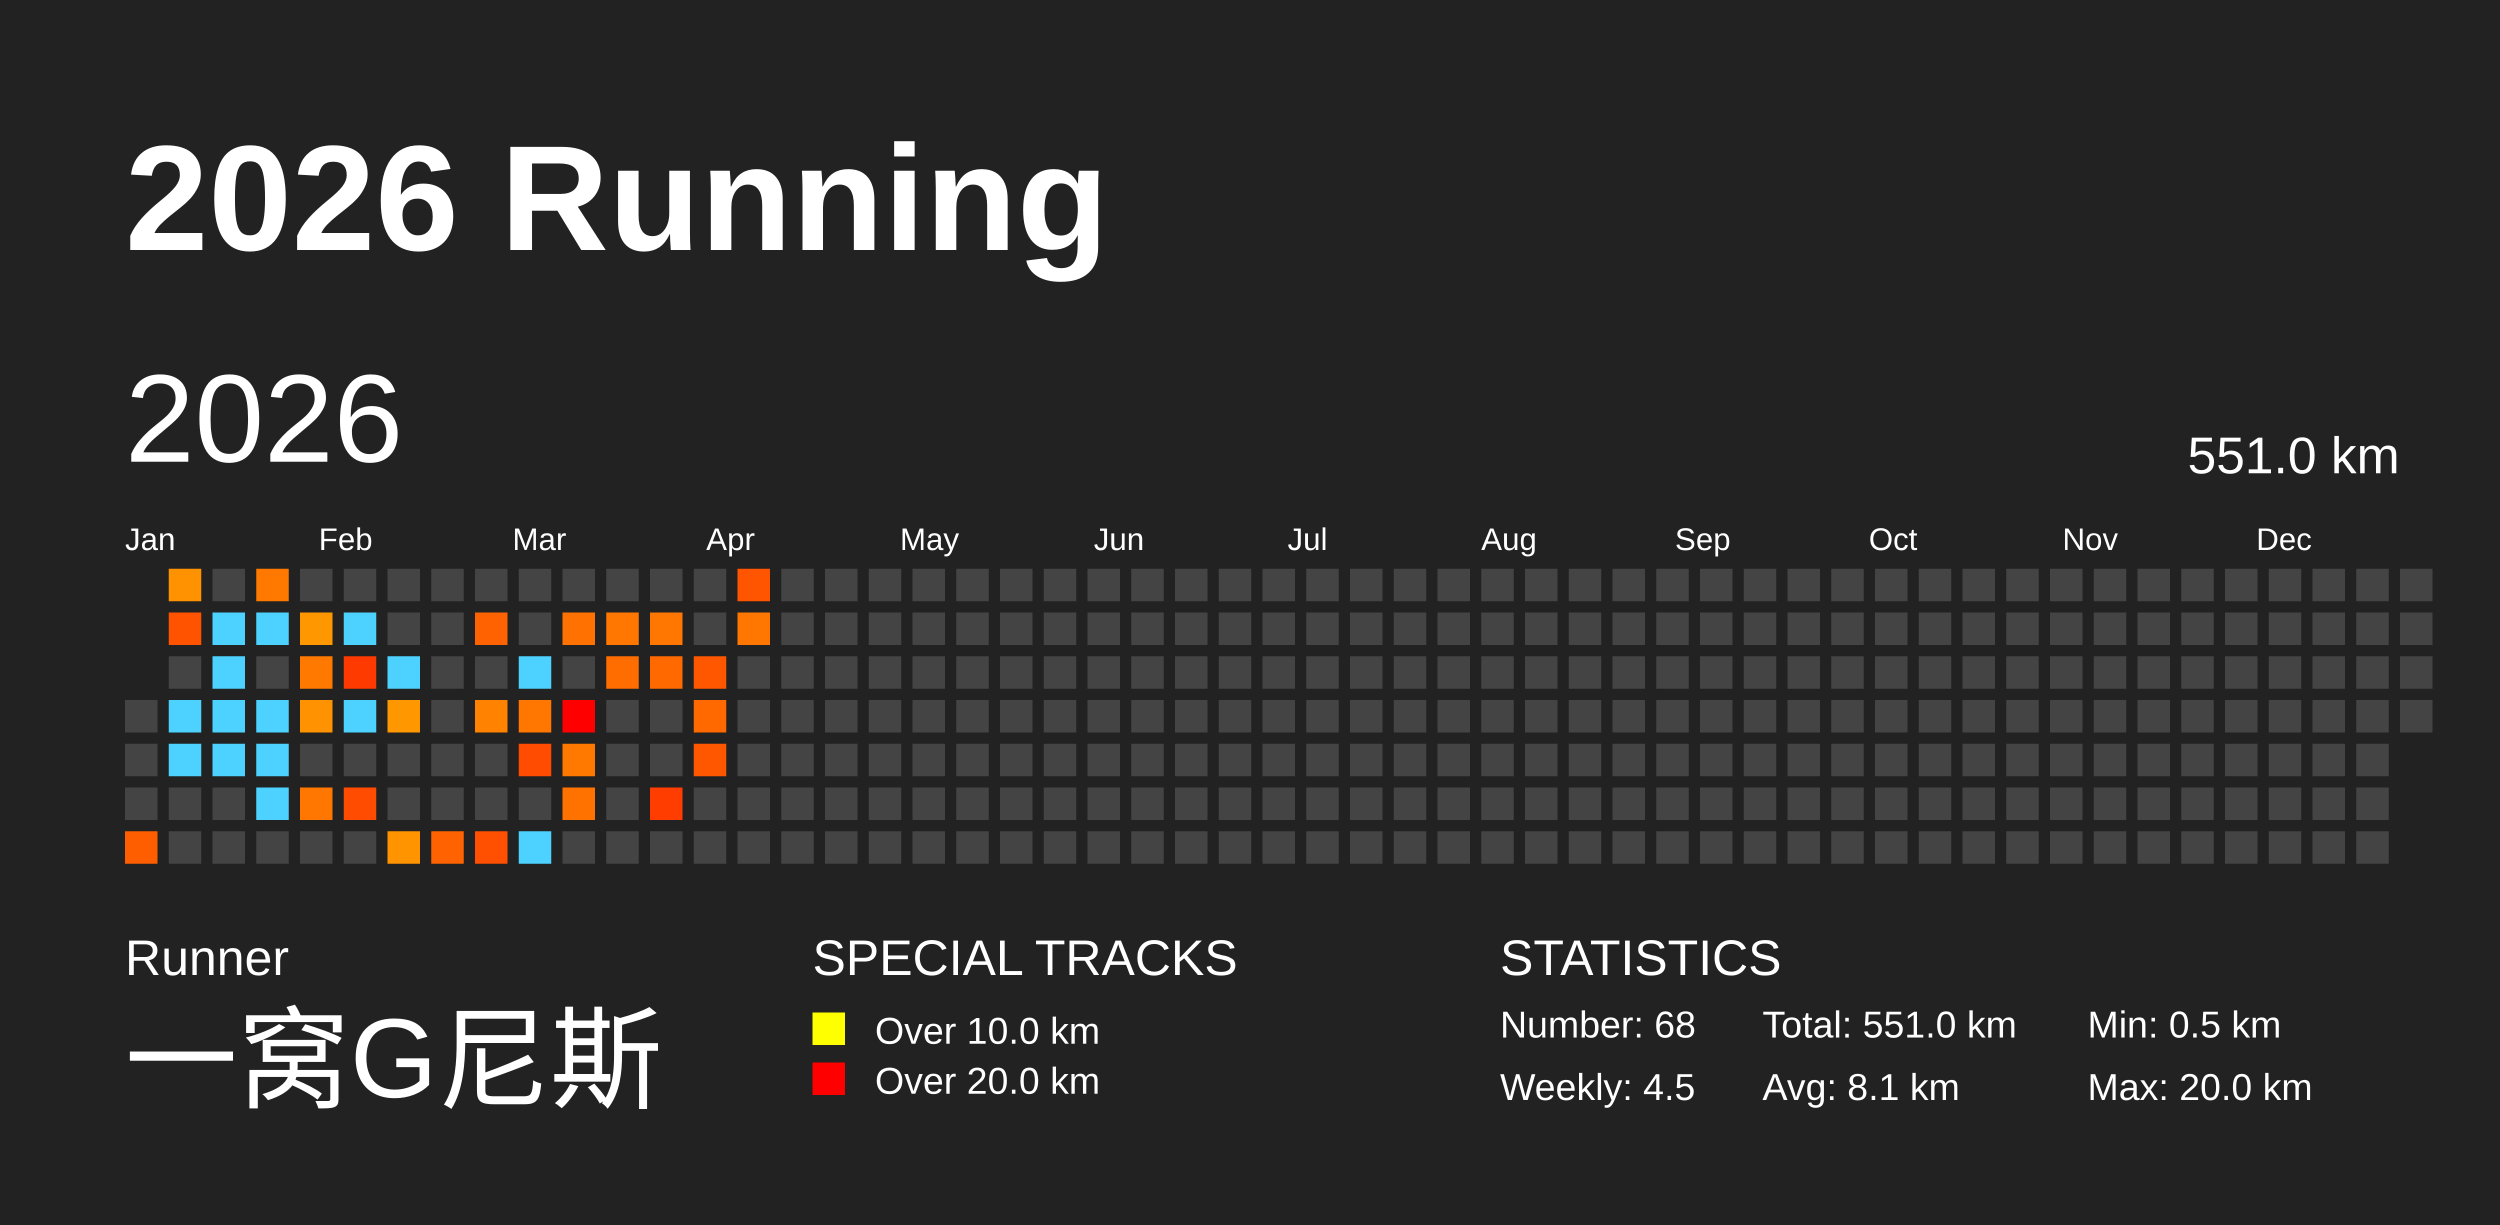
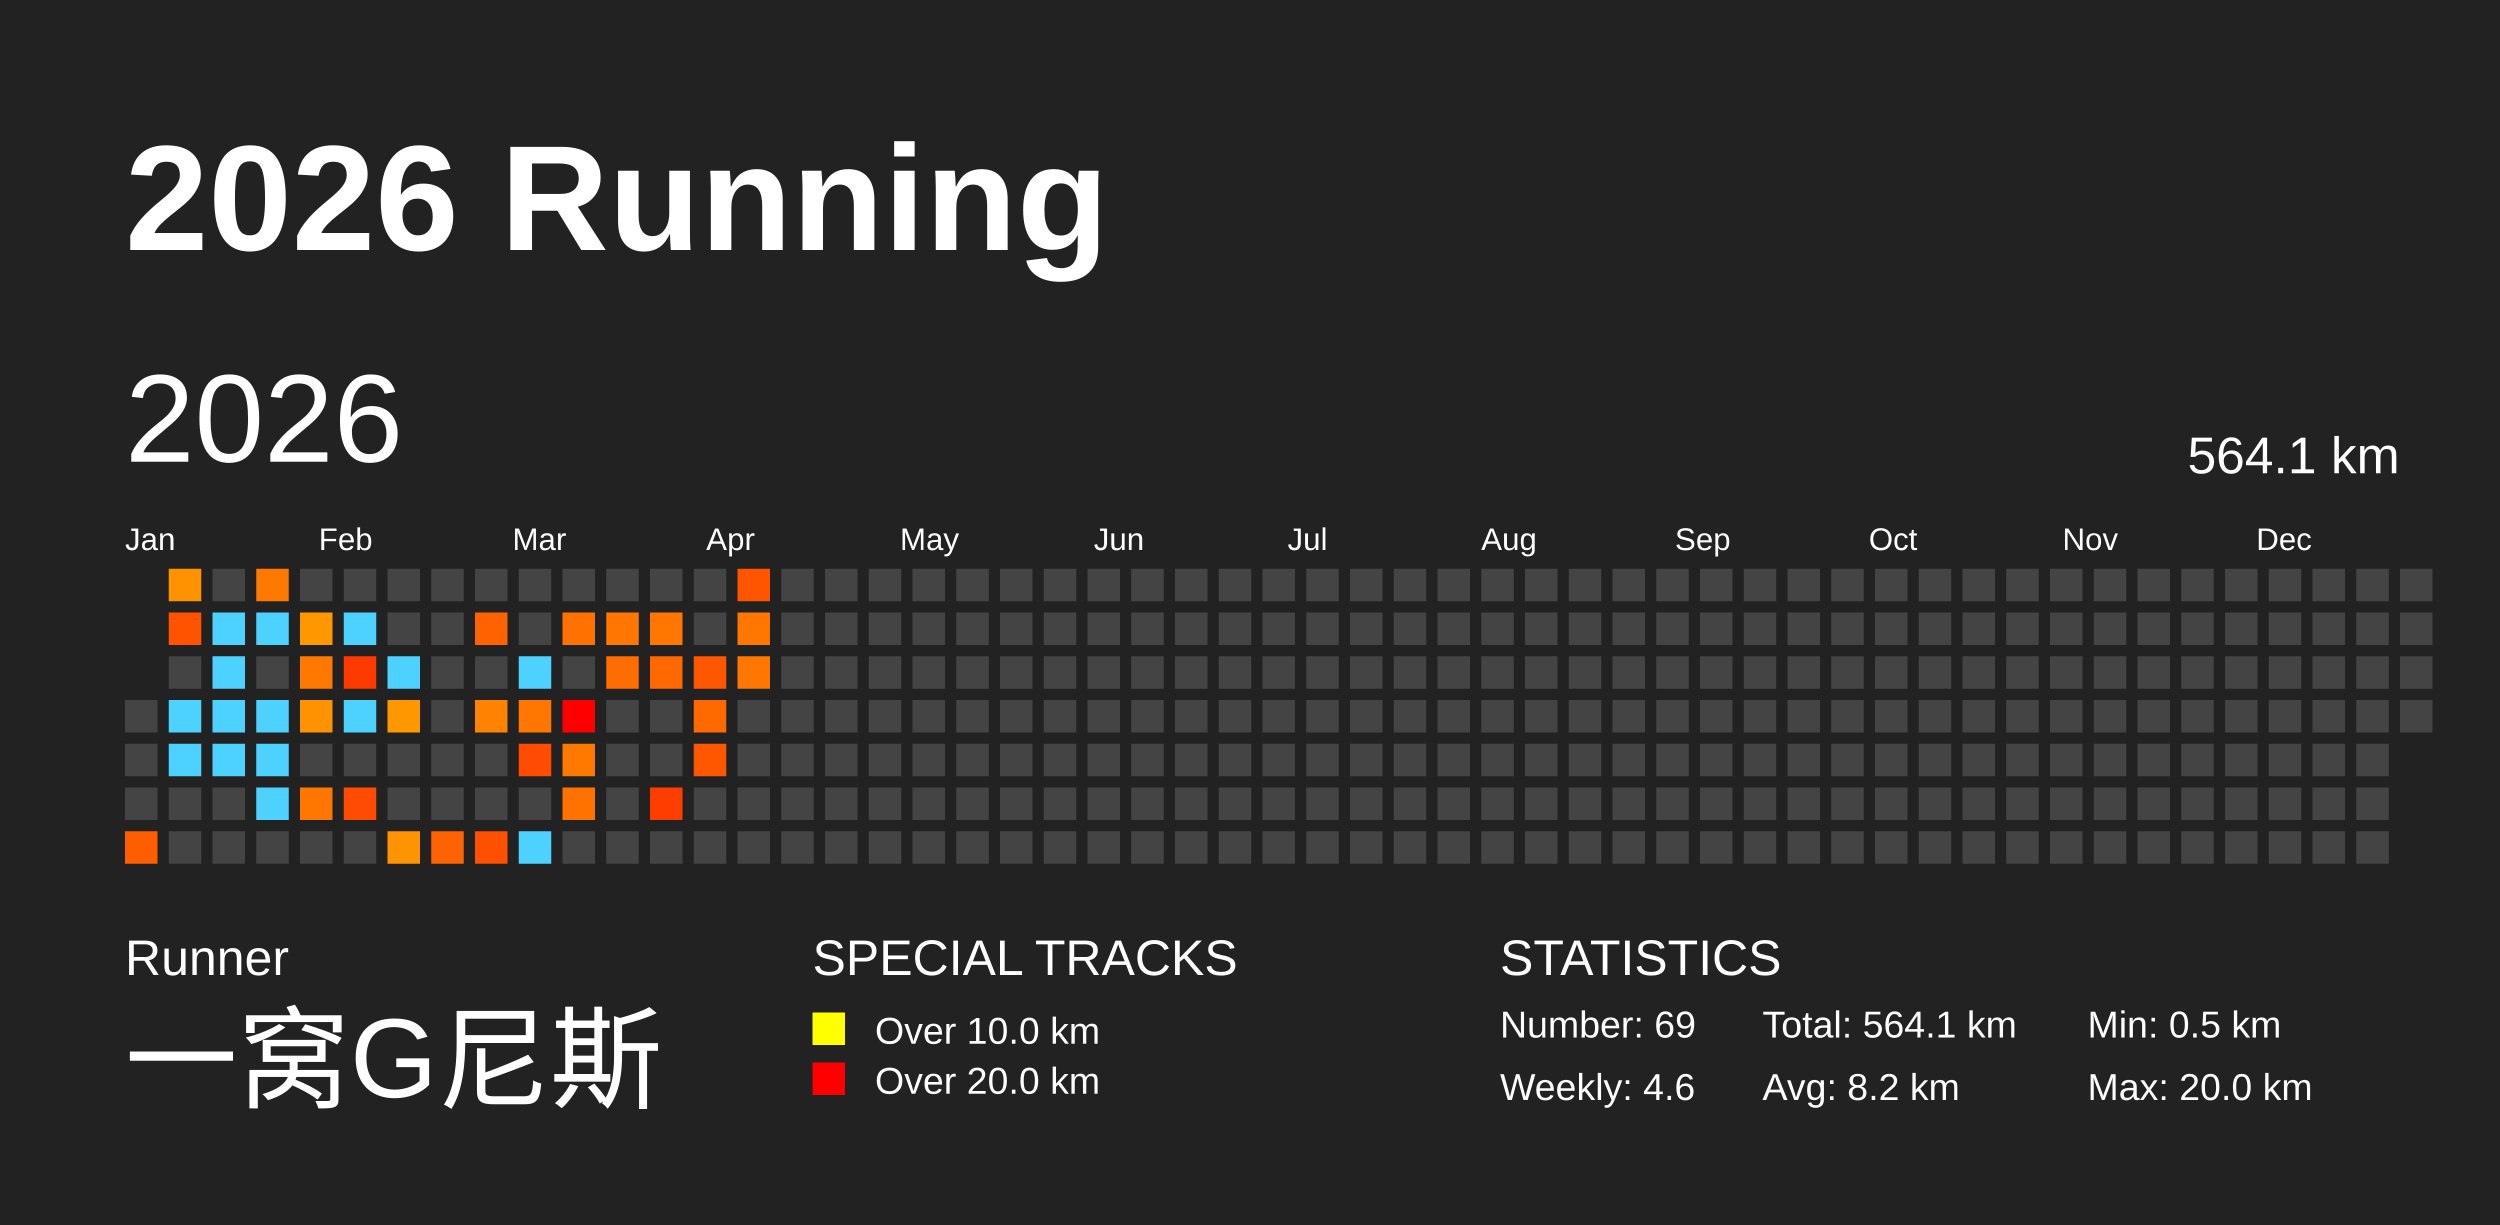
<svg xmlns="http://www.w3.org/2000/svg" baseProfile="full" height="98mm" version="1.1" viewBox="0,0,200,98" width="200mm">
  <defs />
  <rect fill="#222222" height="98" width="200" x="0" y="0" />
  <text fill="#FFFFFF" style="font-size:12px; font-family:Arial; font-weight:bold;" x="10" y="20">2026 Running</text>
  <text fill="#FFFFFF" style="font-size:4px; font-family:Arial" x="10" y="78">Runner</text>
  <text fill="#FFFFFF" style="font-size:9px; font-family:Arial" x="10" y="88">一窝G尼斯</text>
  <text fill="#FFFFFF" style="font-size:4px; font-family:Arial" x="65" y="78">SPECIAL TRACKS</text>
  <rect fill="yellow" height="2.6" width="2.6" x="65" y="81" />
  <text fill="#FFFFFF" style="font-size:3px; font-family:Arial" x="70" y="83.5">Over 10.0 km</text>
  <rect fill="red" height="2.6" width="2.6" x="65" y="85" />
  <text fill="#FFFFFF" style="font-size:3px; font-family:Arial" x="70" y="87.5">Over 20.0 km</text>
  <text fill="#FFFFFF" style="font-size:4px; font-family:Arial" x="120" y="78">STATISTICS</text>
-   <text fill="#FFFFFF" style="font-size:3px; font-family:Arial" x="120" y="83">Number: 68</text>
-   <text fill="#FFFFFF" style="font-size:3px; font-family:Arial" x="120" y="88">Weekly: 4.5</text>
-   <text fill="#FFFFFF" style="font-size:3px; font-family:Arial" x="141" y="83">Total: 551.0 km</text>
-   <text fill="#FFFFFF" style="font-size:3px; font-family:Arial" x="141" y="88">Avg: 8.1 km</text>
+   <text fill="#FFFFFF" style="font-size:3px; font-family:Arial" x="120" y="83">Number: 69</text>
+   <text fill="#FFFFFF" style="font-size:3px; font-family:Arial" x="120" y="88">Weekly: 4.6</text>
+   <text fill="#FFFFFF" style="font-size:3px; font-family:Arial" x="141" y="83">Total: 564.1 km</text>
+   <text fill="#FFFFFF" style="font-size:3px; font-family:Arial" x="141" y="88">Avg: 8.2 km</text>
  <text fill="#FFFFFF" style="font-size:3px; font-family:Arial" x="167" y="83">Min: 0.5 km</text>
  <text fill="#FFFFFF" style="font-size:3px; font-family:Arial" x="167" y="88">Max: 20.0 km</text>
  <text dominant-baseline="hanging" fill="#FFFFFF" style="font-size:10.0px; font-family:Arial;" x="10" y="30">2026</text>
-   <text dominant-baseline="hanging" fill="#FFFFFF" style="font-size:4.125px; font-family:Arial;" x="175" y="35">551.0 km</text>
+   <text dominant-baseline="hanging" fill="#FFFFFF" style="font-size:4.125px; font-family:Arial;" x="175" y="35">564.1 km</text>
  <text fill="#FFFFFF" style="font-size:2.5px; font-family:Arial" x="10.0" y="44">Jan</text>
  <text fill="#FFFFFF" style="font-size:2.5px; font-family:Arial" x="25.5" y="44">Feb</text>
  <text fill="#FFFFFF" style="font-size:2.5px; font-family:Arial" x="41.0" y="44">Mar</text>
  <text fill="#FFFFFF" style="font-size:2.5px; font-family:Arial" x="56.5" y="44">Apr</text>
  <text fill="#FFFFFF" style="font-size:2.5px; font-family:Arial" x="72.0" y="44">May</text>
  <text fill="#FFFFFF" style="font-size:2.5px; font-family:Arial" x="87.5" y="44">Jun</text>
  <text fill="#FFFFFF" style="font-size:2.5px; font-family:Arial" x="103.0" y="44">Jul</text>
  <text fill="#FFFFFF" style="font-size:2.5px; font-family:Arial" x="118.5" y="44">Aug</text>
  <text fill="#FFFFFF" style="font-size:2.5px; font-family:Arial" x="134.0" y="44">Sep</text>
  <text fill="#FFFFFF" style="font-size:2.5px; font-family:Arial" x="149.5" y="44">Oct</text>
  <text fill="#FFFFFF" style="font-size:2.5px; font-family:Arial" x="165.0" y="44">Nov</text>
  <text fill="#FFFFFF" style="font-size:2.5px; font-family:Arial" x="180.5" y="44">Dec</text>
  <rect fill="#444444" height="2.6" width="2.6" x="10.0" y="56.0" />
  <rect fill="#444444" height="2.6" width="2.6" x="10.0" y="59.5" />
  <rect fill="#444444" height="2.6" width="2.6" x="10.0" y="63.0" />
  <rect fill="#ff5e00" height="2.6" width="2.6" x="10.0" y="66.5" />
  <rect fill="#ff9200" height="2.6" width="2.6" x="13.5" y="45.5" />
  <rect fill="#ff5300" height="2.6" width="2.6" x="13.5" y="49.0" />
  <rect fill="#444444" height="2.6" width="2.6" x="13.5" y="52.5" />
  <rect fill="#4dd2ff" height="2.6" width="2.6" x="13.5" y="56.0" />
  <rect fill="#4dd2ff" height="2.6" width="2.6" x="13.5" y="59.5" />
  <rect fill="#444444" height="2.6" width="2.6" x="13.5" y="63.0" />
  <rect fill="#444444" height="2.6" width="2.6" x="13.5" y="66.5" />
  <rect fill="#444444" height="2.6" width="2.6" x="17.0" y="45.5" />
  <rect fill="#4dd2ff" height="2.6" width="2.6" x="17.0" y="49.0" />
  <rect fill="#4dd2ff" height="2.6" width="2.6" x="17.0" y="52.5" />
  <rect fill="#4dd2ff" height="2.6" width="2.6" x="17.0" y="56.0" />
  <rect fill="#4dd2ff" height="2.6" width="2.6" x="17.0" y="59.5" />
  <rect fill="#444444" height="2.6" width="2.6" x="17.0" y="63.0" />
  <rect fill="#444444" height="2.6" width="2.6" x="17.0" y="66.5" />
  <rect fill="#ff7800" height="2.6" width="2.6" x="20.5" y="45.5" />
  <rect fill="#4dd2ff" height="2.6" width="2.6" x="20.5" y="49.0" />
  <rect fill="#444444" height="2.6" width="2.6" x="20.5" y="52.5" />
  <rect fill="#4dd2ff" height="2.6" width="2.6" x="20.5" y="56.0" />
  <rect fill="#4dd2ff" height="2.6" width="2.6" x="20.5" y="59.5" />
  <rect fill="#4dd2ff" height="2.6" width="2.6" x="20.5" y="63.0" />
  <rect fill="#444444" height="2.6" width="2.6" x="20.5" y="66.5" />
  <rect fill="#444444" height="2.6" width="2.6" x="24.0" y="45.5" />
  <rect fill="#ff9700" height="2.6" width="2.6" x="24.0" y="49.0" />
  <rect fill="#ff7900" height="2.6" width="2.6" x="24.0" y="52.5" />
  <rect fill="#ff9200" height="2.6" width="2.6" x="24.0" y="56.0" />
  <rect fill="#444444" height="2.6" width="2.6" x="24.0" y="59.5" />
  <rect fill="#ff7700" height="2.6" width="2.6" x="24.0" y="63.0" />
  <rect fill="#444444" height="2.6" width="2.6" x="24.0" y="66.5" />
  <rect fill="#444444" height="2.6" width="2.6" x="27.5" y="45.5" />
  <rect fill="#4dd2ff" height="2.6" width="2.6" x="27.5" y="49.0" />
  <rect fill="#ff3a00" height="2.6" width="2.6" x="27.5" y="52.5" />
  <rect fill="#4dd2ff" height="2.6" width="2.6" x="27.5" y="56.0" />
  <rect fill="#444444" height="2.6" width="2.6" x="27.5" y="59.5" />
  <rect fill="#ff4c00" height="2.6" width="2.6" x="27.5" y="63.0" />
  <rect fill="#444444" height="2.6" width="2.6" x="27.5" y="66.5" />
  <rect fill="#444444" height="2.6" width="2.6" x="31.0" y="45.5" />
  <rect fill="#444444" height="2.6" width="2.6" x="31.0" y="49.0" />
  <rect fill="#4dd2ff" height="2.6" width="2.6" x="31.0" y="52.5" />
  <rect fill="#ff9800" height="2.6" width="2.6" x="31.0" y="56.0" />
  <rect fill="#444444" height="2.6" width="2.6" x="31.0" y="59.5" />
  <rect fill="#444444" height="2.6" width="2.6" x="31.0" y="63.0" />
  <rect fill="#ff9400" height="2.6" width="2.6" x="31.0" y="66.5" />
  <rect fill="#444444" height="2.6" width="2.6" x="34.5" y="45.5" />
  <rect fill="#444444" height="2.6" width="2.6" x="34.5" y="49.0" />
  <rect fill="#444444" height="2.6" width="2.6" x="34.5" y="52.5" />
  <rect fill="#444444" height="2.6" width="2.6" x="34.5" y="56.0" />
  <rect fill="#444444" height="2.6" width="2.6" x="34.5" y="59.5" />
  <rect fill="#444444" height="2.6" width="2.6" x="34.5" y="63.0" />
  <rect fill="#ff6200" height="2.6" width="2.6" x="34.5" y="66.5" />
  <rect fill="#444444" height="2.6" width="2.6" x="38.0" y="45.5" />
  <rect fill="#ff6200" height="2.6" width="2.6" x="38.0" y="49.0" />
  <rect fill="#444444" height="2.6" width="2.6" x="38.0" y="52.5" />
  <rect fill="#ff8200" height="2.6" width="2.6" x="38.0" y="56.0" />
  <rect fill="#444444" height="2.6" width="2.6" x="38.0" y="59.5" />
  <rect fill="#444444" height="2.6" width="2.6" x="38.0" y="63.0" />
  <rect fill="#ff4f00" height="2.6" width="2.6" x="38.0" y="66.5" />
  <rect fill="#444444" height="2.6" width="2.6" x="41.5" y="45.5" />
  <rect fill="#444444" height="2.6" width="2.6" x="41.5" y="49.0" />
  <rect fill="#4dd2ff" height="2.6" width="2.6" x="41.5" y="52.5" />
  <rect fill="#ff7700" height="2.6" width="2.6" x="41.5" y="56.0" />
  <rect fill="#ff4c00" height="2.6" width="2.6" x="41.5" y="59.5" />
  <rect fill="#444444" height="2.6" width="2.6" x="41.5" y="63.0" />
  <rect fill="#4dd2ff" height="2.6" width="2.6" x="41.5" y="66.5" />
  <rect fill="#444444" height="2.6" width="2.6" x="45.0" y="45.5" />
  <rect fill="#ff7100" height="2.6" width="2.6" x="45.0" y="49.0" />
  <rect fill="#444444" height="2.6" width="2.6" x="45.0" y="52.5" />
  <rect fill="red" height="2.6" width="2.6" x="45.0" y="56.0" />
  <rect fill="#ff7800" height="2.6" width="2.6" x="45.0" y="59.5" />
  <rect fill="#ff7200" height="2.6" width="2.6" x="45.0" y="63.0" />
  <rect fill="#444444" height="2.6" width="2.6" x="45.0" y="66.5" />
  <rect fill="#444444" height="2.6" width="2.6" x="48.5" y="45.5" />
  <rect fill="#ff7700" height="2.6" width="2.6" x="48.5" y="49.0" />
  <rect fill="#ff6c00" height="2.6" width="2.6" x="48.5" y="52.5" />
  <rect fill="#444444" height="2.6" width="2.6" x="48.5" y="56.0" />
  <rect fill="#444444" height="2.6" width="2.6" x="48.5" y="59.5" />
  <rect fill="#444444" height="2.6" width="2.6" x="48.5" y="63.0" />
  <rect fill="#444444" height="2.6" width="2.6" x="48.5" y="66.5" />
  <rect fill="#444444" height="2.6" width="2.6" x="52.0" y="45.5" />
  <rect fill="#ff7700" height="2.6" width="2.6" x="52.0" y="49.0" />
  <rect fill="#ff6900" height="2.6" width="2.6" x="52.0" y="52.5" />
  <rect fill="#444444" height="2.6" width="2.6" x="52.0" y="56.0" />
  <rect fill="#444444" height="2.6" width="2.6" x="52.0" y="59.5" />
  <rect fill="#ff3d00" height="2.6" width="2.6" x="52.0" y="63.0" />
  <rect fill="#444444" height="2.6" width="2.6" x="52.0" y="66.5" />
  <rect fill="#444444" height="2.6" width="2.6" x="55.5" y="45.5" />
  <rect fill="#444444" height="2.6" width="2.6" x="55.5" y="49.0" />
  <rect fill="#ff5700" height="2.6" width="2.6" x="55.5" y="52.5" />
  <rect fill="#ff6900" height="2.6" width="2.6" x="55.5" y="56.0" />
  <rect fill="#ff5600" height="2.6" width="2.6" x="55.5" y="59.5" />
  <rect fill="#444444" height="2.6" width="2.6" x="55.5" y="63.0" />
  <rect fill="#444444" height="2.6" width="2.6" x="55.5" y="66.5" />
  <rect fill="#ff5500" height="2.6" width="2.6" x="59.0" y="45.5" />
  <rect fill="#ff7700" height="2.6" width="2.6" x="59.0" y="49.0" />
-   <rect fill="#444444" height="2.6" width="2.6" x="59.0" y="52.5" />
+   <rect fill="#ff7700" height="2.6" width="2.6" x="59.0" y="52.5" />
  <rect fill="#444444" height="2.6" width="2.6" x="59.0" y="56.0" />
  <rect fill="#444444" height="2.6" width="2.6" x="59.0" y="59.5" />
  <rect fill="#444444" height="2.6" width="2.6" x="59.0" y="63.0" />
  <rect fill="#444444" height="2.6" width="2.6" x="59.0" y="66.5" />
  <rect fill="#444444" height="2.6" width="2.6" x="62.5" y="45.5" />
  <rect fill="#444444" height="2.6" width="2.6" x="62.5" y="49.0" />
  <rect fill="#444444" height="2.6" width="2.6" x="62.5" y="52.5" />
  <rect fill="#444444" height="2.6" width="2.6" x="62.5" y="56.0" />
  <rect fill="#444444" height="2.6" width="2.6" x="62.5" y="59.5" />
  <rect fill="#444444" height="2.6" width="2.6" x="62.5" y="63.0" />
  <rect fill="#444444" height="2.6" width="2.6" x="62.5" y="66.5" />
  <rect fill="#444444" height="2.6" width="2.6" x="66.0" y="45.5" />
  <rect fill="#444444" height="2.6" width="2.6" x="66.0" y="49.0" />
  <rect fill="#444444" height="2.6" width="2.6" x="66.0" y="52.5" />
  <rect fill="#444444" height="2.6" width="2.6" x="66.0" y="56.0" />
  <rect fill="#444444" height="2.6" width="2.6" x="66.0" y="59.5" />
  <rect fill="#444444" height="2.6" width="2.6" x="66.0" y="63.0" />
  <rect fill="#444444" height="2.6" width="2.6" x="66.0" y="66.5" />
  <rect fill="#444444" height="2.6" width="2.6" x="69.5" y="45.5" />
  <rect fill="#444444" height="2.6" width="2.6" x="69.5" y="49.0" />
  <rect fill="#444444" height="2.6" width="2.6" x="69.5" y="52.5" />
  <rect fill="#444444" height="2.6" width="2.6" x="69.5" y="56.0" />
  <rect fill="#444444" height="2.6" width="2.6" x="69.5" y="59.5" />
  <rect fill="#444444" height="2.6" width="2.6" x="69.5" y="63.0" />
  <rect fill="#444444" height="2.6" width="2.6" x="69.5" y="66.5" />
  <rect fill="#444444" height="2.6" width="2.6" x="73.0" y="45.5" />
  <rect fill="#444444" height="2.6" width="2.6" x="73.0" y="49.0" />
  <rect fill="#444444" height="2.6" width="2.6" x="73.0" y="52.5" />
  <rect fill="#444444" height="2.6" width="2.6" x="73.0" y="56.0" />
  <rect fill="#444444" height="2.6" width="2.6" x="73.0" y="59.5" />
  <rect fill="#444444" height="2.6" width="2.6" x="73.0" y="63.0" />
  <rect fill="#444444" height="2.6" width="2.6" x="73.0" y="66.5" />
  <rect fill="#444444" height="2.6" width="2.6" x="76.5" y="45.5" />
  <rect fill="#444444" height="2.6" width="2.6" x="76.5" y="49.0" />
  <rect fill="#444444" height="2.6" width="2.6" x="76.5" y="52.5" />
  <rect fill="#444444" height="2.6" width="2.6" x="76.5" y="56.0" />
  <rect fill="#444444" height="2.6" width="2.6" x="76.5" y="59.5" />
  <rect fill="#444444" height="2.6" width="2.6" x="76.5" y="63.0" />
  <rect fill="#444444" height="2.6" width="2.6" x="76.5" y="66.5" />
  <rect fill="#444444" height="2.6" width="2.6" x="80.0" y="45.5" />
  <rect fill="#444444" height="2.6" width="2.6" x="80.0" y="49.0" />
  <rect fill="#444444" height="2.6" width="2.6" x="80.0" y="52.5" />
  <rect fill="#444444" height="2.6" width="2.6" x="80.0" y="56.0" />
  <rect fill="#444444" height="2.6" width="2.6" x="80.0" y="59.5" />
  <rect fill="#444444" height="2.6" width="2.6" x="80.0" y="63.0" />
  <rect fill="#444444" height="2.6" width="2.6" x="80.0" y="66.5" />
  <rect fill="#444444" height="2.6" width="2.6" x="83.5" y="45.5" />
  <rect fill="#444444" height="2.6" width="2.6" x="83.5" y="49.0" />
  <rect fill="#444444" height="2.6" width="2.6" x="83.5" y="52.5" />
  <rect fill="#444444" height="2.6" width="2.6" x="83.5" y="56.0" />
  <rect fill="#444444" height="2.6" width="2.6" x="83.5" y="59.5" />
  <rect fill="#444444" height="2.6" width="2.6" x="83.5" y="63.0" />
  <rect fill="#444444" height="2.6" width="2.6" x="83.5" y="66.5" />
  <rect fill="#444444" height="2.6" width="2.6" x="87.0" y="45.5" />
  <rect fill="#444444" height="2.6" width="2.6" x="87.0" y="49.0" />
  <rect fill="#444444" height="2.6" width="2.6" x="87.0" y="52.5" />
  <rect fill="#444444" height="2.6" width="2.6" x="87.0" y="56.0" />
  <rect fill="#444444" height="2.6" width="2.6" x="87.0" y="59.5" />
  <rect fill="#444444" height="2.6" width="2.6" x="87.0" y="63.0" />
  <rect fill="#444444" height="2.6" width="2.6" x="87.0" y="66.5" />
  <rect fill="#444444" height="2.6" width="2.6" x="90.5" y="45.5" />
  <rect fill="#444444" height="2.6" width="2.6" x="90.5" y="49.0" />
  <rect fill="#444444" height="2.6" width="2.6" x="90.5" y="52.5" />
  <rect fill="#444444" height="2.6" width="2.6" x="90.5" y="56.0" />
  <rect fill="#444444" height="2.6" width="2.6" x="90.5" y="59.5" />
  <rect fill="#444444" height="2.6" width="2.6" x="90.5" y="63.0" />
  <rect fill="#444444" height="2.6" width="2.6" x="90.5" y="66.5" />
  <rect fill="#444444" height="2.6" width="2.6" x="94.0" y="45.5" />
  <rect fill="#444444" height="2.6" width="2.6" x="94.0" y="49.0" />
  <rect fill="#444444" height="2.6" width="2.6" x="94.0" y="52.5" />
  <rect fill="#444444" height="2.6" width="2.6" x="94.0" y="56.0" />
  <rect fill="#444444" height="2.6" width="2.6" x="94.0" y="59.5" />
  <rect fill="#444444" height="2.6" width="2.6" x="94.0" y="63.0" />
  <rect fill="#444444" height="2.6" width="2.6" x="94.0" y="66.5" />
  <rect fill="#444444" height="2.6" width="2.6" x="97.5" y="45.5" />
  <rect fill="#444444" height="2.6" width="2.6" x="97.5" y="49.0" />
  <rect fill="#444444" height="2.6" width="2.6" x="97.5" y="52.5" />
  <rect fill="#444444" height="2.6" width="2.6" x="97.5" y="56.0" />
  <rect fill="#444444" height="2.6" width="2.6" x="97.5" y="59.5" />
  <rect fill="#444444" height="2.6" width="2.6" x="97.5" y="63.0" />
  <rect fill="#444444" height="2.6" width="2.6" x="97.5" y="66.5" />
  <rect fill="#444444" height="2.6" width="2.6" x="101.0" y="45.5" />
  <rect fill="#444444" height="2.6" width="2.6" x="101.0" y="49.0" />
  <rect fill="#444444" height="2.6" width="2.6" x="101.0" y="52.5" />
  <rect fill="#444444" height="2.6" width="2.6" x="101.0" y="56.0" />
  <rect fill="#444444" height="2.6" width="2.6" x="101.0" y="59.5" />
  <rect fill="#444444" height="2.6" width="2.6" x="101.0" y="63.0" />
  <rect fill="#444444" height="2.6" width="2.6" x="101.0" y="66.5" />
  <rect fill="#444444" height="2.6" width="2.6" x="104.5" y="45.5" />
  <rect fill="#444444" height="2.6" width="2.6" x="104.5" y="49.0" />
  <rect fill="#444444" height="2.6" width="2.6" x="104.5" y="52.5" />
  <rect fill="#444444" height="2.6" width="2.6" x="104.5" y="56.0" />
  <rect fill="#444444" height="2.6" width="2.6" x="104.5" y="59.5" />
  <rect fill="#444444" height="2.6" width="2.6" x="104.5" y="63.0" />
  <rect fill="#444444" height="2.6" width="2.6" x="104.5" y="66.5" />
  <rect fill="#444444" height="2.6" width="2.6" x="108.0" y="45.5" />
  <rect fill="#444444" height="2.6" width="2.6" x="108.0" y="49.0" />
  <rect fill="#444444" height="2.6" width="2.6" x="108.0" y="52.5" />
  <rect fill="#444444" height="2.6" width="2.6" x="108.0" y="56.0" />
  <rect fill="#444444" height="2.6" width="2.6" x="108.0" y="59.5" />
  <rect fill="#444444" height="2.6" width="2.6" x="108.0" y="63.0" />
  <rect fill="#444444" height="2.6" width="2.6" x="108.0" y="66.5" />
  <rect fill="#444444" height="2.6" width="2.6" x="111.5" y="45.5" />
  <rect fill="#444444" height="2.6" width="2.6" x="111.5" y="49.0" />
  <rect fill="#444444" height="2.6" width="2.6" x="111.5" y="52.5" />
  <rect fill="#444444" height="2.6" width="2.6" x="111.5" y="56.0" />
  <rect fill="#444444" height="2.6" width="2.6" x="111.5" y="59.5" />
  <rect fill="#444444" height="2.6" width="2.6" x="111.5" y="63.0" />
  <rect fill="#444444" height="2.6" width="2.6" x="111.5" y="66.5" />
  <rect fill="#444444" height="2.6" width="2.6" x="115.0" y="45.5" />
  <rect fill="#444444" height="2.6" width="2.6" x="115.0" y="49.0" />
  <rect fill="#444444" height="2.6" width="2.6" x="115.0" y="52.5" />
  <rect fill="#444444" height="2.6" width="2.6" x="115.0" y="56.0" />
  <rect fill="#444444" height="2.6" width="2.6" x="115.0" y="59.5" />
  <rect fill="#444444" height="2.6" width="2.6" x="115.0" y="63.0" />
  <rect fill="#444444" height="2.6" width="2.6" x="115.0" y="66.5" />
  <rect fill="#444444" height="2.6" width="2.6" x="118.5" y="45.5" />
  <rect fill="#444444" height="2.6" width="2.6" x="118.5" y="49.0" />
  <rect fill="#444444" height="2.6" width="2.6" x="118.5" y="52.5" />
  <rect fill="#444444" height="2.6" width="2.6" x="118.5" y="56.0" />
  <rect fill="#444444" height="2.6" width="2.6" x="118.5" y="59.5" />
  <rect fill="#444444" height="2.6" width="2.6" x="118.5" y="63.0" />
  <rect fill="#444444" height="2.6" width="2.6" x="118.5" y="66.5" />
  <rect fill="#444444" height="2.6" width="2.6" x="122.0" y="45.5" />
  <rect fill="#444444" height="2.6" width="2.6" x="122.0" y="49.0" />
  <rect fill="#444444" height="2.6" width="2.6" x="122.0" y="52.5" />
  <rect fill="#444444" height="2.6" width="2.6" x="122.0" y="56.0" />
  <rect fill="#444444" height="2.6" width="2.6" x="122.0" y="59.5" />
  <rect fill="#444444" height="2.6" width="2.6" x="122.0" y="63.0" />
  <rect fill="#444444" height="2.6" width="2.6" x="122.0" y="66.5" />
  <rect fill="#444444" height="2.6" width="2.6" x="125.5" y="45.5" />
  <rect fill="#444444" height="2.6" width="2.6" x="125.5" y="49.0" />
  <rect fill="#444444" height="2.6" width="2.6" x="125.5" y="52.5" />
  <rect fill="#444444" height="2.6" width="2.6" x="125.5" y="56.0" />
  <rect fill="#444444" height="2.6" width="2.6" x="125.5" y="59.5" />
  <rect fill="#444444" height="2.6" width="2.6" x="125.5" y="63.0" />
  <rect fill="#444444" height="2.6" width="2.6" x="125.5" y="66.5" />
  <rect fill="#444444" height="2.6" width="2.6" x="129.0" y="45.5" />
  <rect fill="#444444" height="2.6" width="2.6" x="129.0" y="49.0" />
  <rect fill="#444444" height="2.6" width="2.6" x="129.0" y="52.5" />
  <rect fill="#444444" height="2.6" width="2.6" x="129.0" y="56.0" />
  <rect fill="#444444" height="2.6" width="2.6" x="129.0" y="59.5" />
  <rect fill="#444444" height="2.6" width="2.6" x="129.0" y="63.0" />
  <rect fill="#444444" height="2.6" width="2.6" x="129.0" y="66.5" />
  <rect fill="#444444" height="2.6" width="2.6" x="132.5" y="45.5" />
  <rect fill="#444444" height="2.6" width="2.6" x="132.5" y="49.0" />
  <rect fill="#444444" height="2.6" width="2.6" x="132.5" y="52.5" />
  <rect fill="#444444" height="2.6" width="2.6" x="132.5" y="56.0" />
  <rect fill="#444444" height="2.6" width="2.6" x="132.5" y="59.5" />
  <rect fill="#444444" height="2.6" width="2.6" x="132.5" y="63.0" />
  <rect fill="#444444" height="2.6" width="2.6" x="132.5" y="66.5" />
  <rect fill="#444444" height="2.6" width="2.6" x="136.0" y="45.5" />
  <rect fill="#444444" height="2.6" width="2.6" x="136.0" y="49.0" />
  <rect fill="#444444" height="2.6" width="2.6" x="136.0" y="52.5" />
  <rect fill="#444444" height="2.6" width="2.6" x="136.0" y="56.0" />
  <rect fill="#444444" height="2.6" width="2.6" x="136.0" y="59.5" />
  <rect fill="#444444" height="2.6" width="2.6" x="136.0" y="63.0" />
  <rect fill="#444444" height="2.6" width="2.6" x="136.0" y="66.5" />
  <rect fill="#444444" height="2.6" width="2.6" x="139.5" y="45.5" />
  <rect fill="#444444" height="2.6" width="2.6" x="139.5" y="49.0" />
  <rect fill="#444444" height="2.6" width="2.6" x="139.5" y="52.5" />
  <rect fill="#444444" height="2.6" width="2.6" x="139.5" y="56.0" />
  <rect fill="#444444" height="2.6" width="2.6" x="139.5" y="59.5" />
  <rect fill="#444444" height="2.6" width="2.6" x="139.5" y="63.0" />
  <rect fill="#444444" height="2.6" width="2.6" x="139.5" y="66.5" />
  <rect fill="#444444" height="2.6" width="2.6" x="143.0" y="45.5" />
  <rect fill="#444444" height="2.6" width="2.6" x="143.0" y="49.0" />
  <rect fill="#444444" height="2.6" width="2.6" x="143.0" y="52.5" />
  <rect fill="#444444" height="2.6" width="2.6" x="143.0" y="56.0" />
  <rect fill="#444444" height="2.6" width="2.6" x="143.0" y="59.5" />
  <rect fill="#444444" height="2.6" width="2.6" x="143.0" y="63.0" />
  <rect fill="#444444" height="2.6" width="2.6" x="143.0" y="66.5" />
  <rect fill="#444444" height="2.6" width="2.6" x="146.5" y="45.5" />
  <rect fill="#444444" height="2.6" width="2.6" x="146.5" y="49.0" />
  <rect fill="#444444" height="2.6" width="2.6" x="146.5" y="52.5" />
  <rect fill="#444444" height="2.6" width="2.6" x="146.5" y="56.0" />
  <rect fill="#444444" height="2.6" width="2.6" x="146.5" y="59.5" />
  <rect fill="#444444" height="2.6" width="2.6" x="146.5" y="63.0" />
  <rect fill="#444444" height="2.6" width="2.6" x="146.5" y="66.5" />
  <rect fill="#444444" height="2.6" width="2.6" x="150.0" y="45.5" />
  <rect fill="#444444" height="2.6" width="2.6" x="150.0" y="49.0" />
  <rect fill="#444444" height="2.6" width="2.6" x="150.0" y="52.5" />
  <rect fill="#444444" height="2.6" width="2.6" x="150.0" y="56.0" />
  <rect fill="#444444" height="2.6" width="2.6" x="150.0" y="59.5" />
  <rect fill="#444444" height="2.6" width="2.6" x="150.0" y="63.0" />
  <rect fill="#444444" height="2.6" width="2.6" x="150.0" y="66.5" />
  <rect fill="#444444" height="2.6" width="2.6" x="153.5" y="45.5" />
  <rect fill="#444444" height="2.6" width="2.6" x="153.5" y="49.0" />
  <rect fill="#444444" height="2.6" width="2.6" x="153.5" y="52.5" />
  <rect fill="#444444" height="2.6" width="2.6" x="153.5" y="56.0" />
  <rect fill="#444444" height="2.6" width="2.6" x="153.5" y="59.5" />
  <rect fill="#444444" height="2.6" width="2.6" x="153.5" y="63.0" />
  <rect fill="#444444" height="2.6" width="2.6" x="153.5" y="66.5" />
  <rect fill="#444444" height="2.6" width="2.6" x="157.0" y="45.5" />
  <rect fill="#444444" height="2.6" width="2.6" x="157.0" y="49.0" />
  <rect fill="#444444" height="2.6" width="2.6" x="157.0" y="52.5" />
  <rect fill="#444444" height="2.6" width="2.6" x="157.0" y="56.0" />
  <rect fill="#444444" height="2.6" width="2.6" x="157.0" y="59.5" />
  <rect fill="#444444" height="2.6" width="2.6" x="157.0" y="63.0" />
  <rect fill="#444444" height="2.6" width="2.6" x="157.0" y="66.5" />
  <rect fill="#444444" height="2.6" width="2.6" x="160.5" y="45.5" />
  <rect fill="#444444" height="2.6" width="2.6" x="160.5" y="49.0" />
  <rect fill="#444444" height="2.6" width="2.6" x="160.5" y="52.5" />
  <rect fill="#444444" height="2.6" width="2.6" x="160.5" y="56.0" />
  <rect fill="#444444" height="2.6" width="2.6" x="160.5" y="59.5" />
  <rect fill="#444444" height="2.6" width="2.6" x="160.5" y="63.0" />
  <rect fill="#444444" height="2.6" width="2.6" x="160.5" y="66.5" />
  <rect fill="#444444" height="2.6" width="2.6" x="164.0" y="45.5" />
  <rect fill="#444444" height="2.6" width="2.6" x="164.0" y="49.0" />
  <rect fill="#444444" height="2.6" width="2.6" x="164.0" y="52.5" />
  <rect fill="#444444" height="2.6" width="2.6" x="164.0" y="56.0" />
  <rect fill="#444444" height="2.6" width="2.6" x="164.0" y="59.5" />
  <rect fill="#444444" height="2.6" width="2.6" x="164.0" y="63.0" />
  <rect fill="#444444" height="2.6" width="2.6" x="164.0" y="66.5" />
  <rect fill="#444444" height="2.6" width="2.6" x="167.5" y="45.5" />
  <rect fill="#444444" height="2.6" width="2.6" x="167.5" y="49.0" />
  <rect fill="#444444" height="2.6" width="2.6" x="167.5" y="52.5" />
  <rect fill="#444444" height="2.6" width="2.6" x="167.5" y="56.0" />
  <rect fill="#444444" height="2.6" width="2.6" x="167.5" y="59.5" />
  <rect fill="#444444" height="2.6" width="2.6" x="167.5" y="63.0" />
  <rect fill="#444444" height="2.6" width="2.6" x="167.5" y="66.5" />
  <rect fill="#444444" height="2.6" width="2.6" x="171.0" y="45.5" />
  <rect fill="#444444" height="2.6" width="2.6" x="171.0" y="49.0" />
  <rect fill="#444444" height="2.6" width="2.6" x="171.0" y="52.5" />
  <rect fill="#444444" height="2.6" width="2.6" x="171.0" y="56.0" />
  <rect fill="#444444" height="2.6" width="2.6" x="171.0" y="59.5" />
  <rect fill="#444444" height="2.6" width="2.6" x="171.0" y="63.0" />
  <rect fill="#444444" height="2.6" width="2.6" x="171.0" y="66.5" />
  <rect fill="#444444" height="2.6" width="2.6" x="174.5" y="45.5" />
  <rect fill="#444444" height="2.6" width="2.6" x="174.5" y="49.0" />
  <rect fill="#444444" height="2.6" width="2.6" x="174.5" y="52.5" />
  <rect fill="#444444" height="2.6" width="2.6" x="174.5" y="56.0" />
  <rect fill="#444444" height="2.6" width="2.6" x="174.5" y="59.5" />
  <rect fill="#444444" height="2.6" width="2.6" x="174.5" y="63.0" />
  <rect fill="#444444" height="2.6" width="2.6" x="174.5" y="66.5" />
  <rect fill="#444444" height="2.6" width="2.6" x="178.0" y="45.5" />
  <rect fill="#444444" height="2.6" width="2.6" x="178.0" y="49.0" />
  <rect fill="#444444" height="2.6" width="2.6" x="178.0" y="52.5" />
  <rect fill="#444444" height="2.6" width="2.6" x="178.0" y="56.0" />
  <rect fill="#444444" height="2.6" width="2.6" x="178.0" y="59.5" />
  <rect fill="#444444" height="2.6" width="2.6" x="178.0" y="63.0" />
  <rect fill="#444444" height="2.6" width="2.6" x="178.0" y="66.5" />
  <rect fill="#444444" height="2.6" width="2.6" x="181.5" y="45.5" />
  <rect fill="#444444" height="2.6" width="2.6" x="181.5" y="49.0" />
  <rect fill="#444444" height="2.6" width="2.6" x="181.5" y="52.5" />
  <rect fill="#444444" height="2.6" width="2.6" x="181.5" y="56.0" />
  <rect fill="#444444" height="2.6" width="2.6" x="181.5" y="59.5" />
  <rect fill="#444444" height="2.6" width="2.6" x="181.5" y="63.0" />
  <rect fill="#444444" height="2.6" width="2.6" x="181.5" y="66.5" />
  <rect fill="#444444" height="2.6" width="2.6" x="185.0" y="45.5" />
  <rect fill="#444444" height="2.6" width="2.6" x="185.0" y="49.0" />
  <rect fill="#444444" height="2.6" width="2.6" x="185.0" y="52.5" />
  <rect fill="#444444" height="2.6" width="2.6" x="185.0" y="56.0" />
  <rect fill="#444444" height="2.6" width="2.6" x="185.0" y="59.5" />
  <rect fill="#444444" height="2.6" width="2.6" x="185.0" y="63.0" />
  <rect fill="#444444" height="2.6" width="2.6" x="185.0" y="66.5" />
  <rect fill="#444444" height="2.6" width="2.6" x="188.5" y="45.5" />
  <rect fill="#444444" height="2.6" width="2.6" x="188.5" y="49.0" />
  <rect fill="#444444" height="2.6" width="2.6" x="188.5" y="52.5" />
  <rect fill="#444444" height="2.6" width="2.6" x="188.5" y="56.0" />
  <rect fill="#444444" height="2.6" width="2.6" x="188.5" y="59.5" />
  <rect fill="#444444" height="2.6" width="2.6" x="188.5" y="63.0" />
  <rect fill="#444444" height="2.6" width="2.6" x="188.5" y="66.5" />
  <rect fill="#444444" height="2.6" width="2.6" x="192.0" y="45.5" />
  <rect fill="#444444" height="2.6" width="2.6" x="192.0" y="49.0" />
  <rect fill="#444444" height="2.6" width="2.6" x="192.0" y="52.5" />
  <rect fill="#444444" height="2.6" width="2.6" x="192.0" y="56.0" />
</svg>
